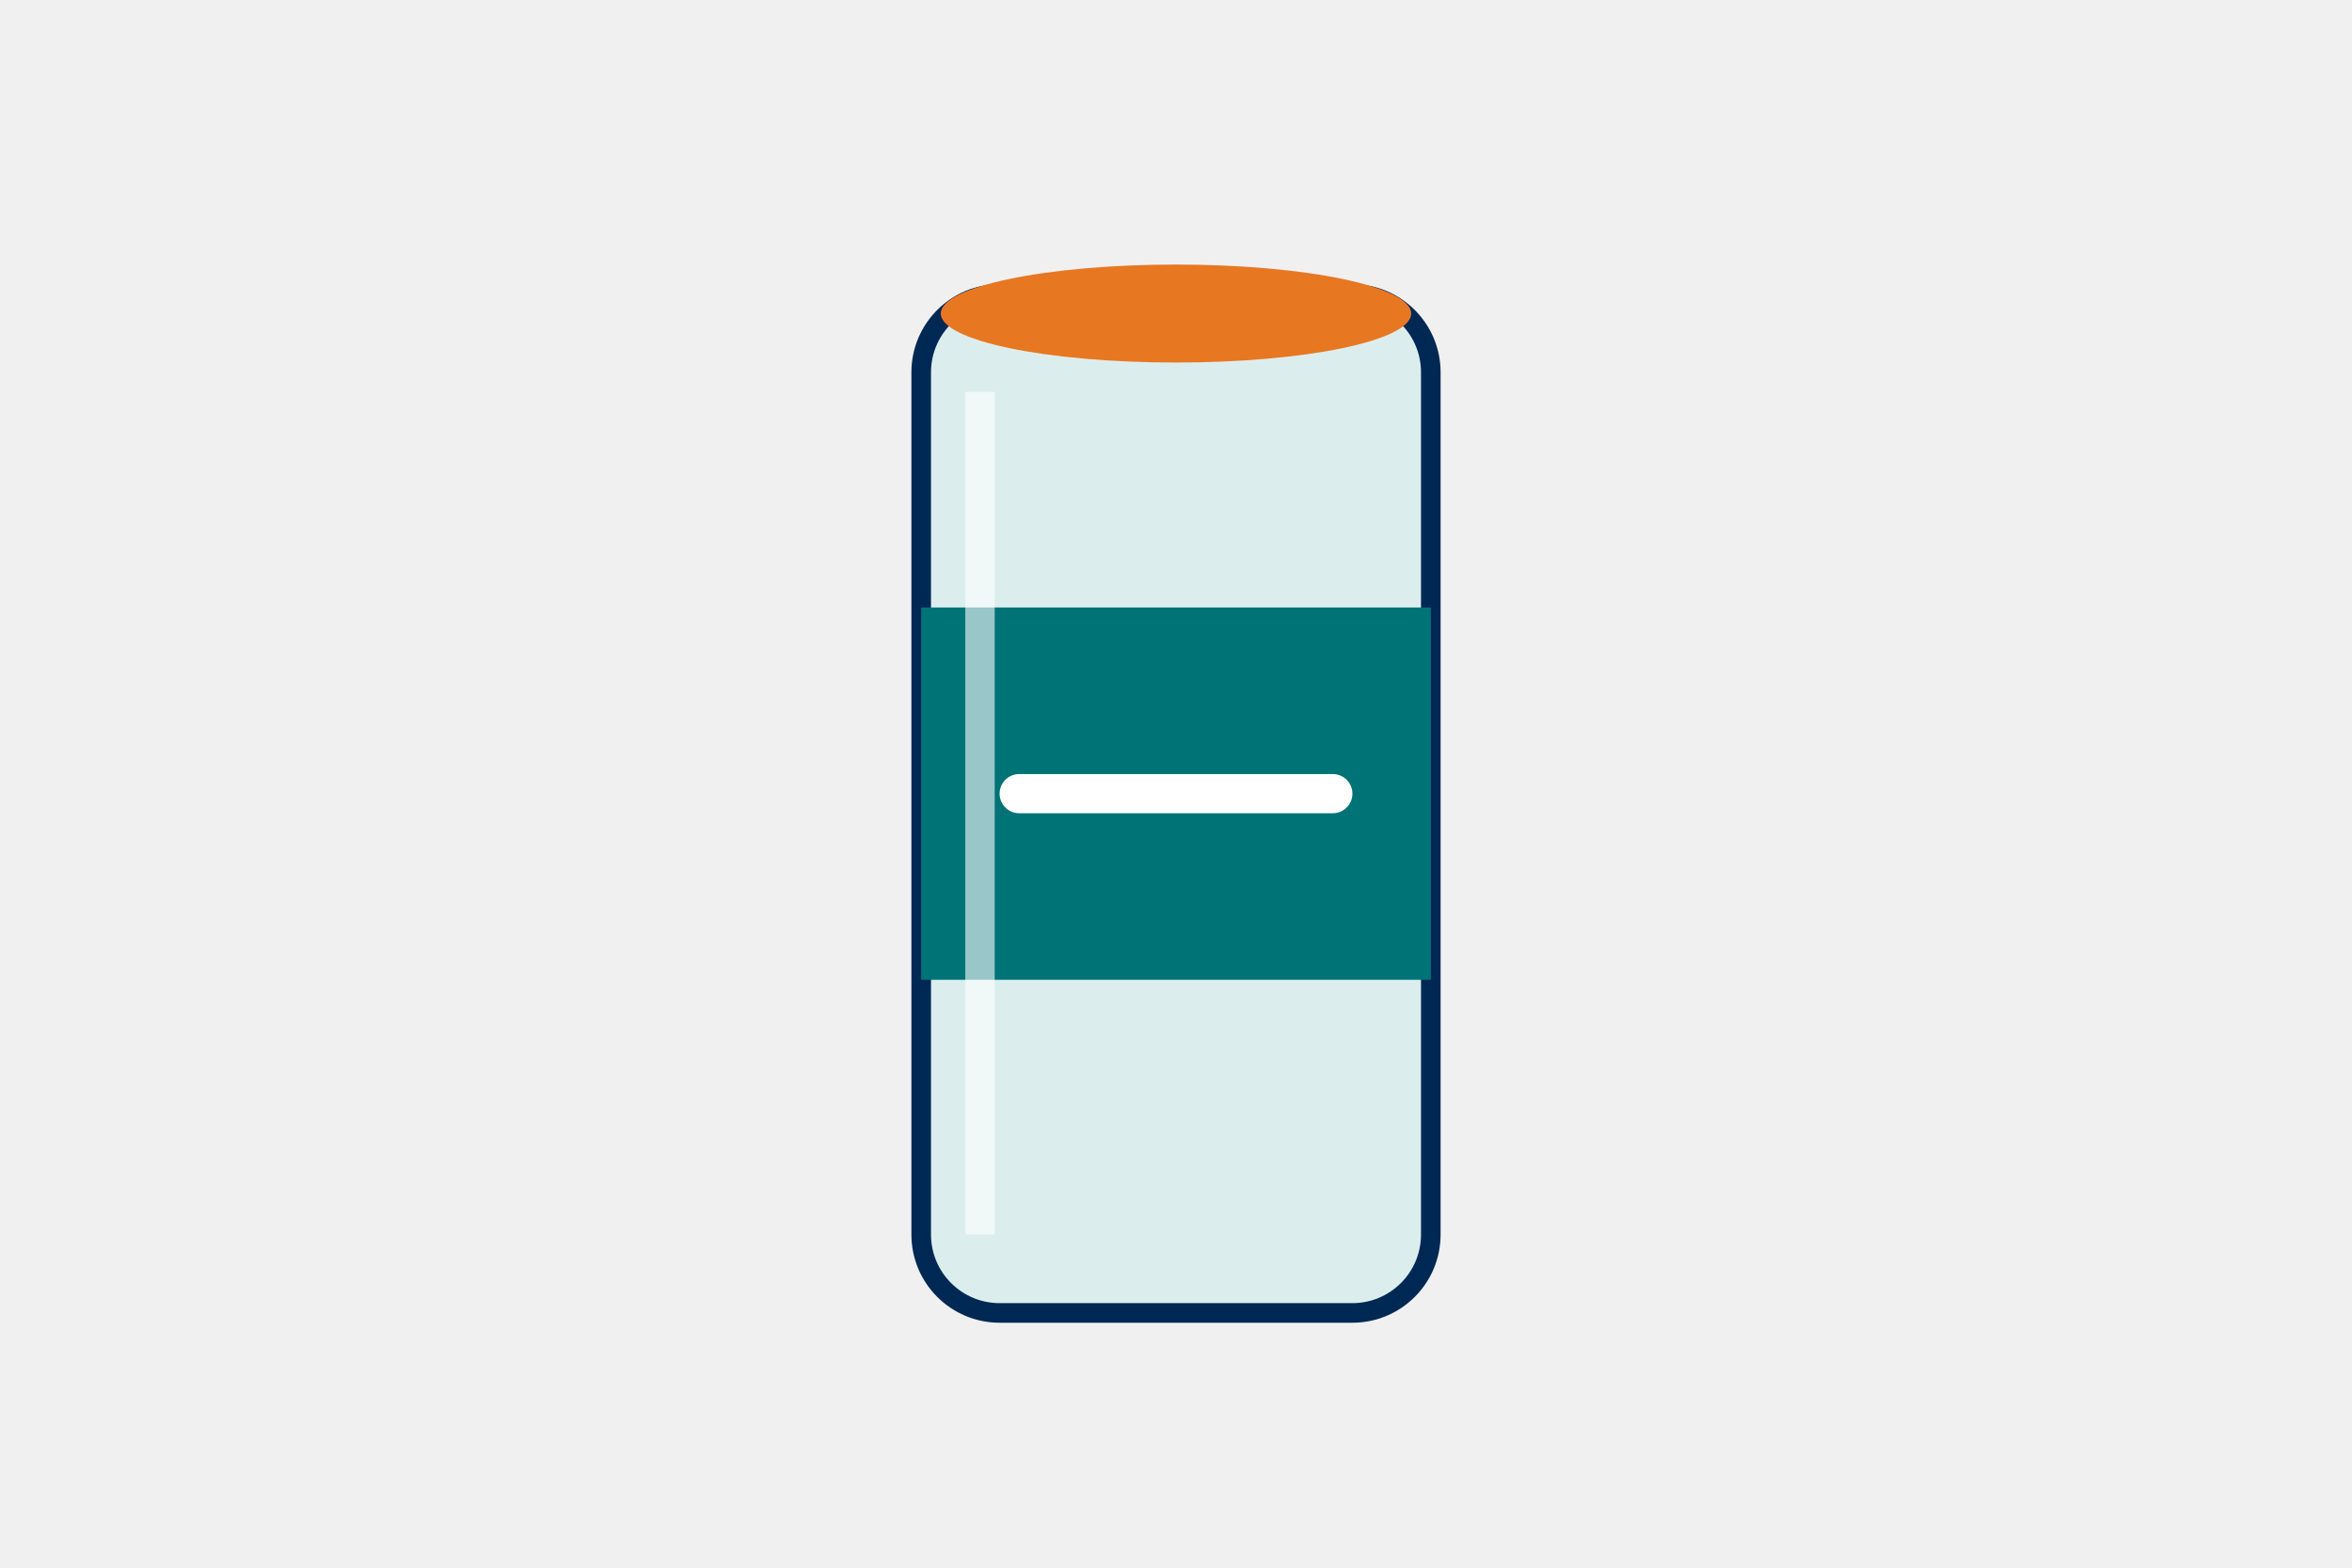
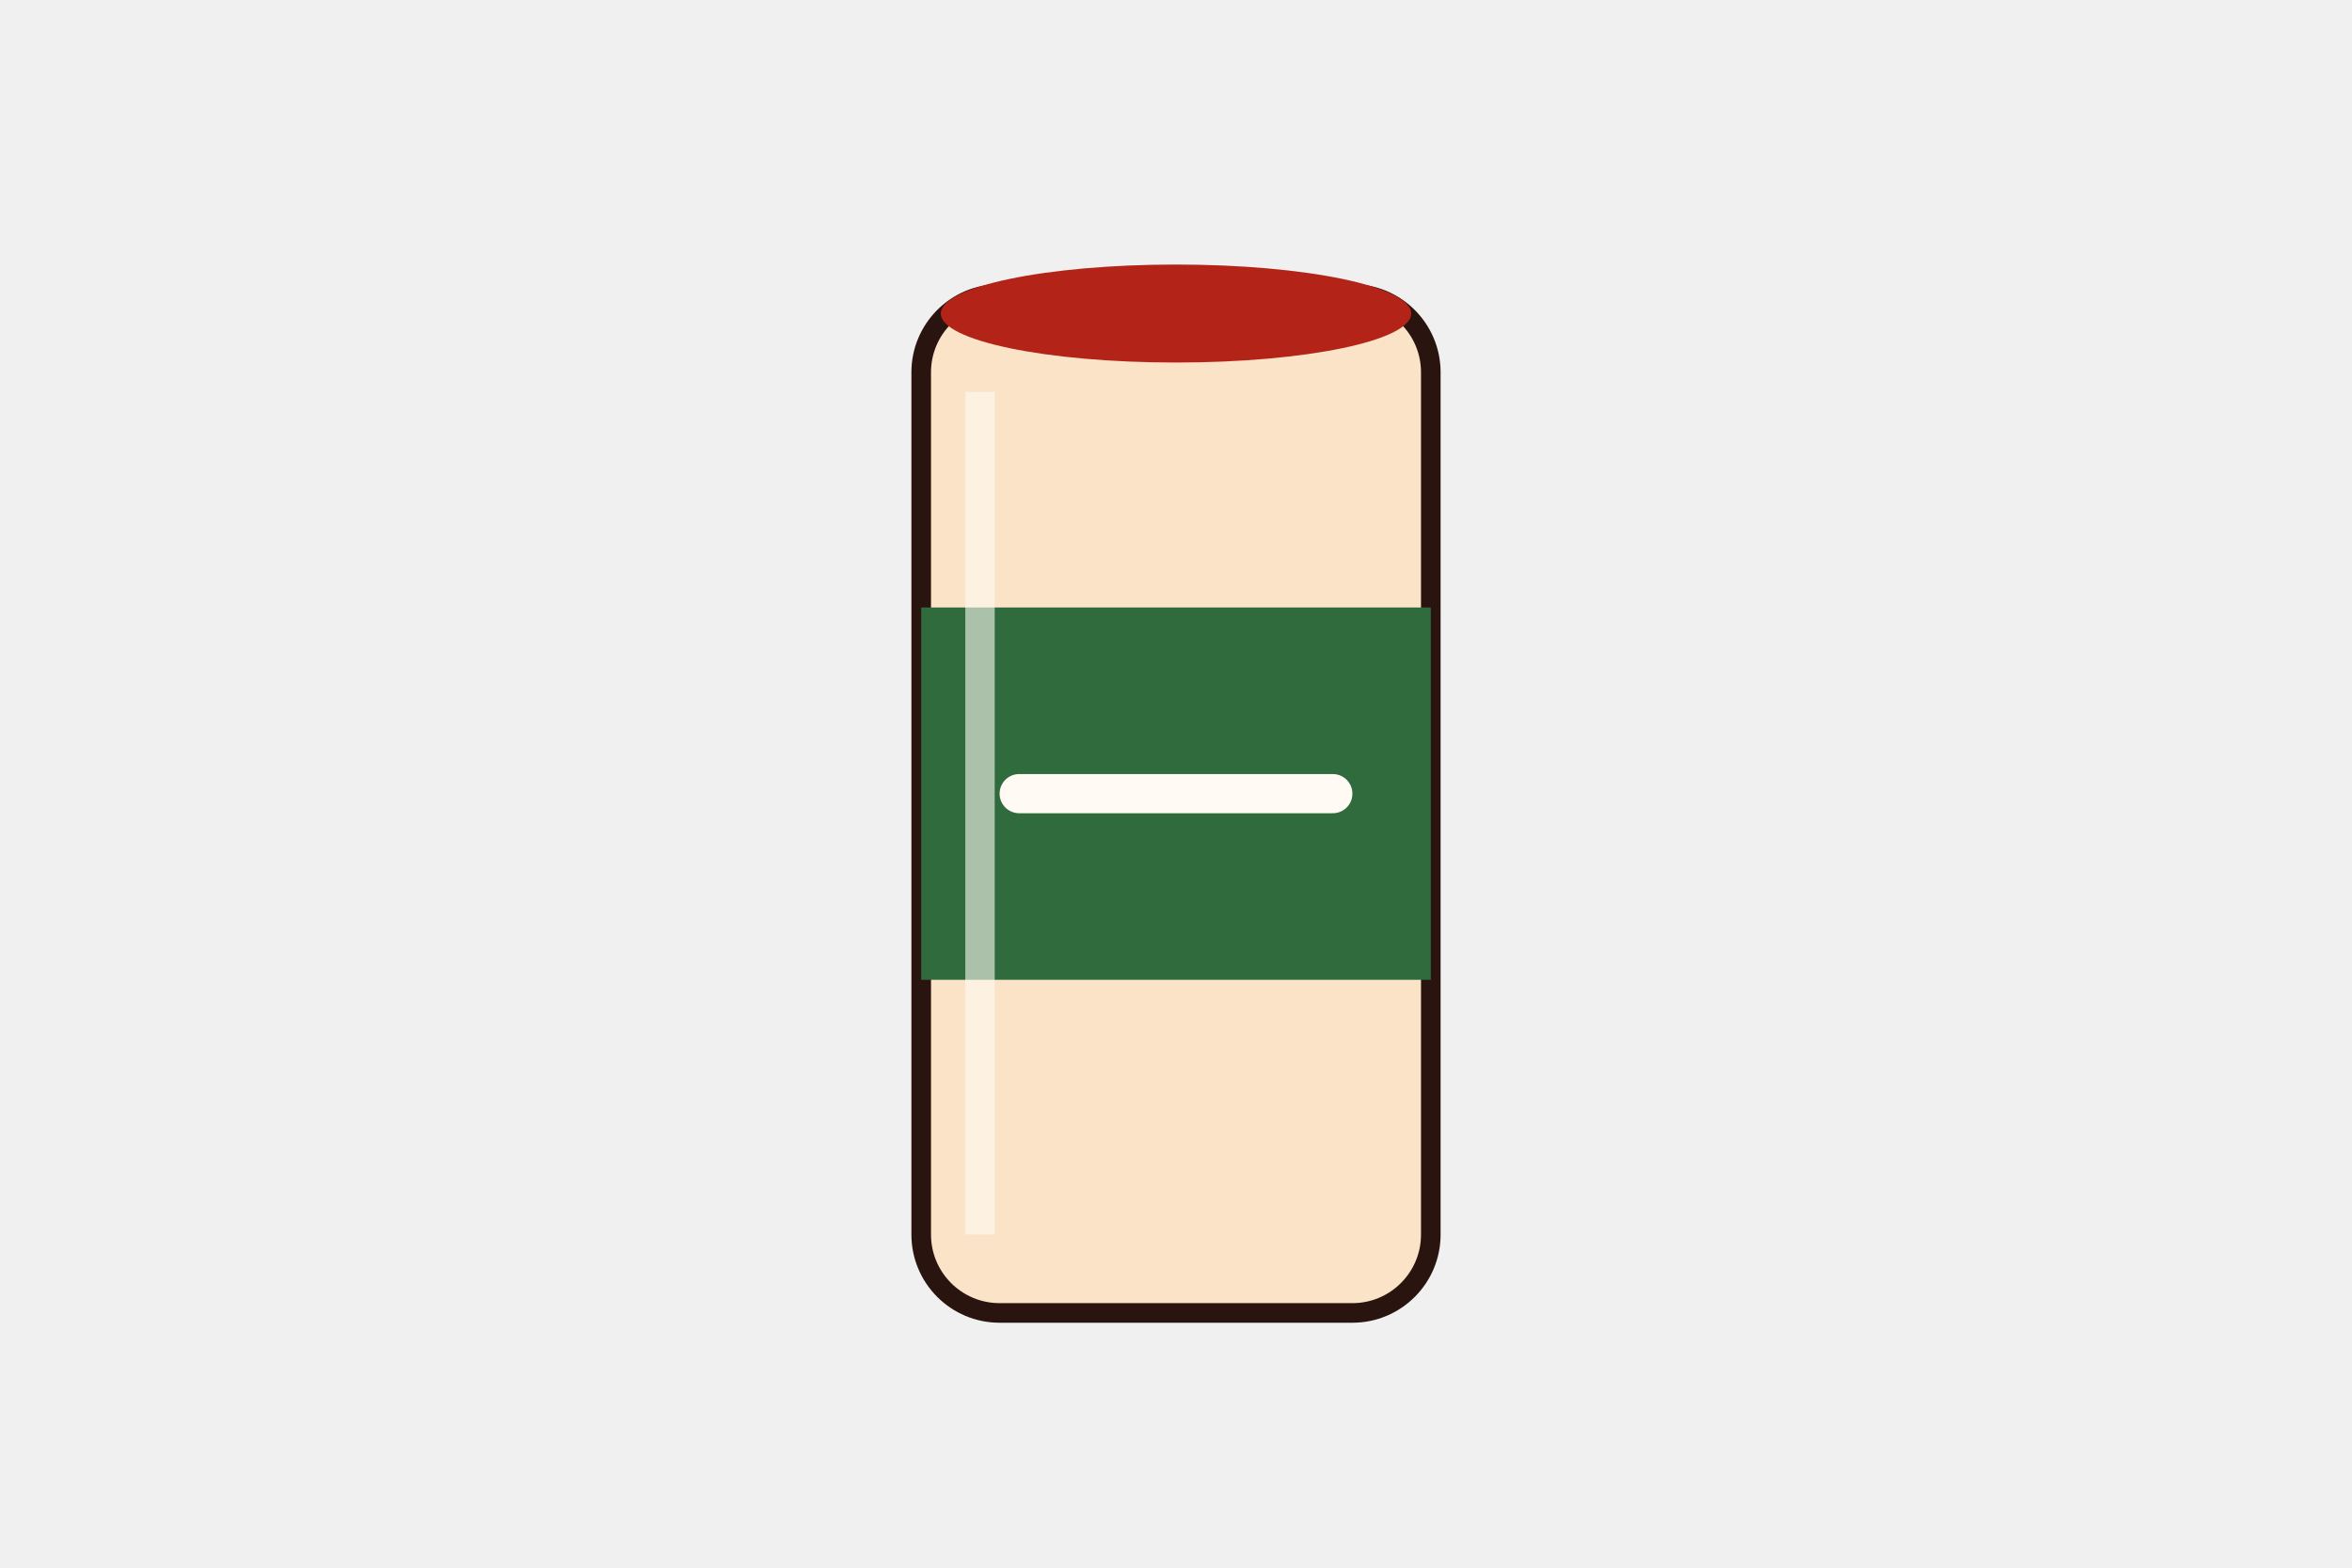
<svg xmlns="http://www.w3.org/2000/svg" viewBox="0 0 240 160" role="img" aria-label="Demo picture: a soft drink can">
-   <rect x="94" y="30" width="52" height="104" rx="8" fill="#DCEDEE" stroke="#002855" stroke-width="2" />
-   <ellipse cx="120" cy="32" rx="24" ry="5" fill="#E87722" />
-   <rect x="94" y="62" width="52" height="38" fill="#007377" />
-   <path d="M104 81h32" stroke="#FFFFFF" stroke-width="4" stroke-linecap="round" />
-   <path d="M100 40v86" stroke="#FFFFFF" stroke-width="3" opacity=".6" />
+   <rect x="94" y="30" width="52" height="104" rx="8" fill="#FBE3C8" stroke="#2A1410" stroke-width="2" />
+   <ellipse cx="120" cy="32" rx="24" ry="5" fill="#B42318" />
+   <rect x="94" y="62" width="52" height="38" fill="#2F6B3C" />
+   <path d="M104 81h32" stroke="#FFFAF3" stroke-width="4" stroke-linecap="round" />
+   <path d="M100 40v86" stroke="#FFFAF3" stroke-width="3" opacity=".6" />
</svg>
